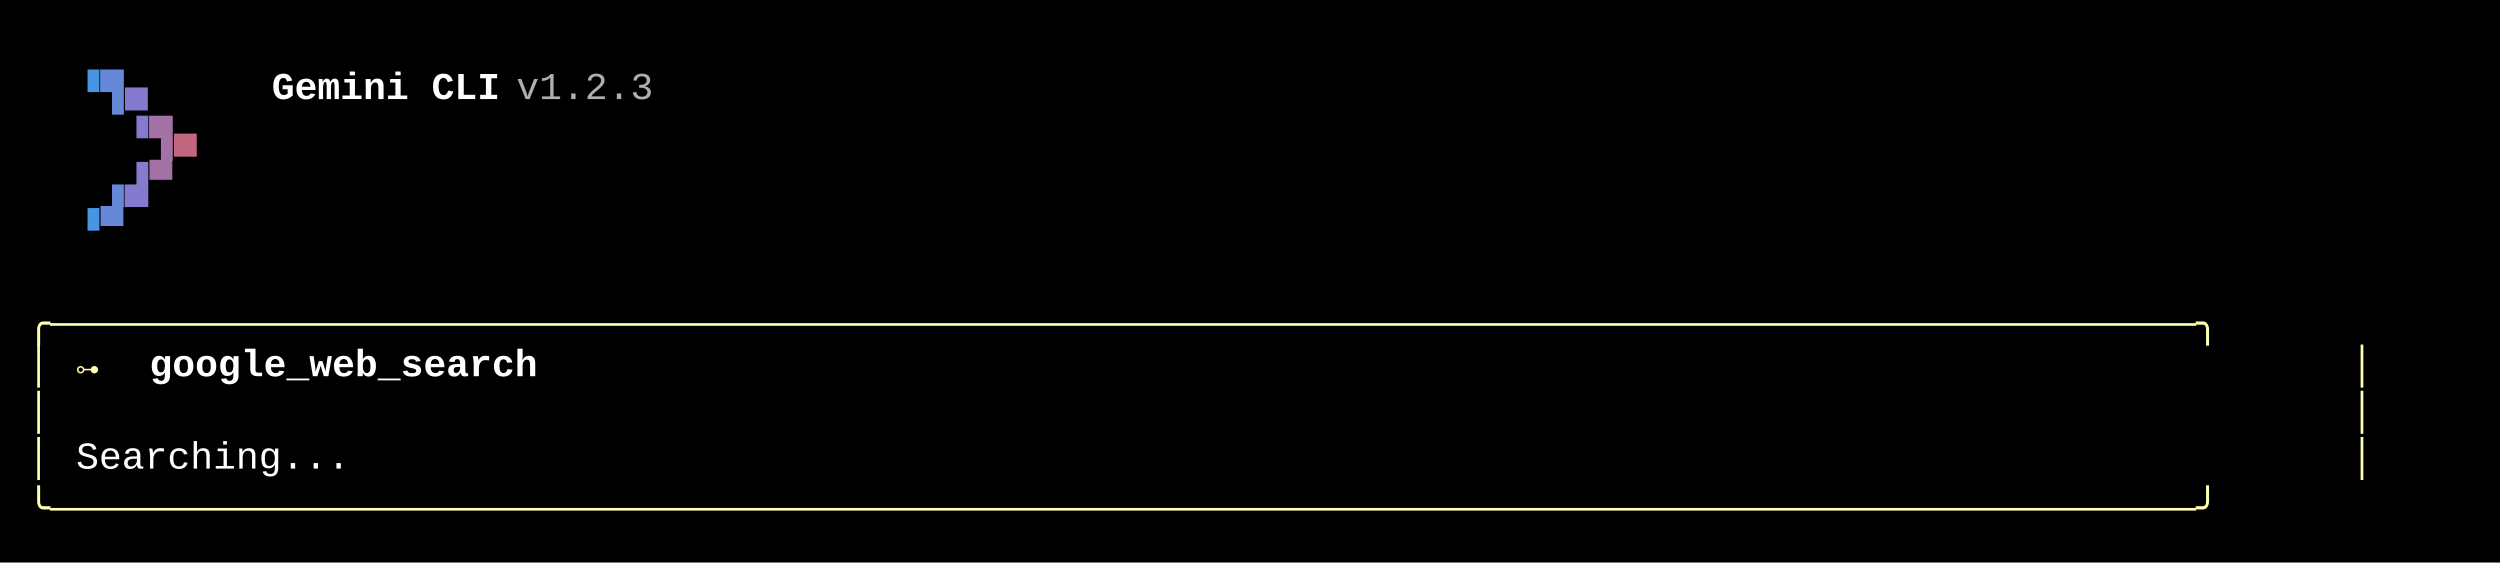
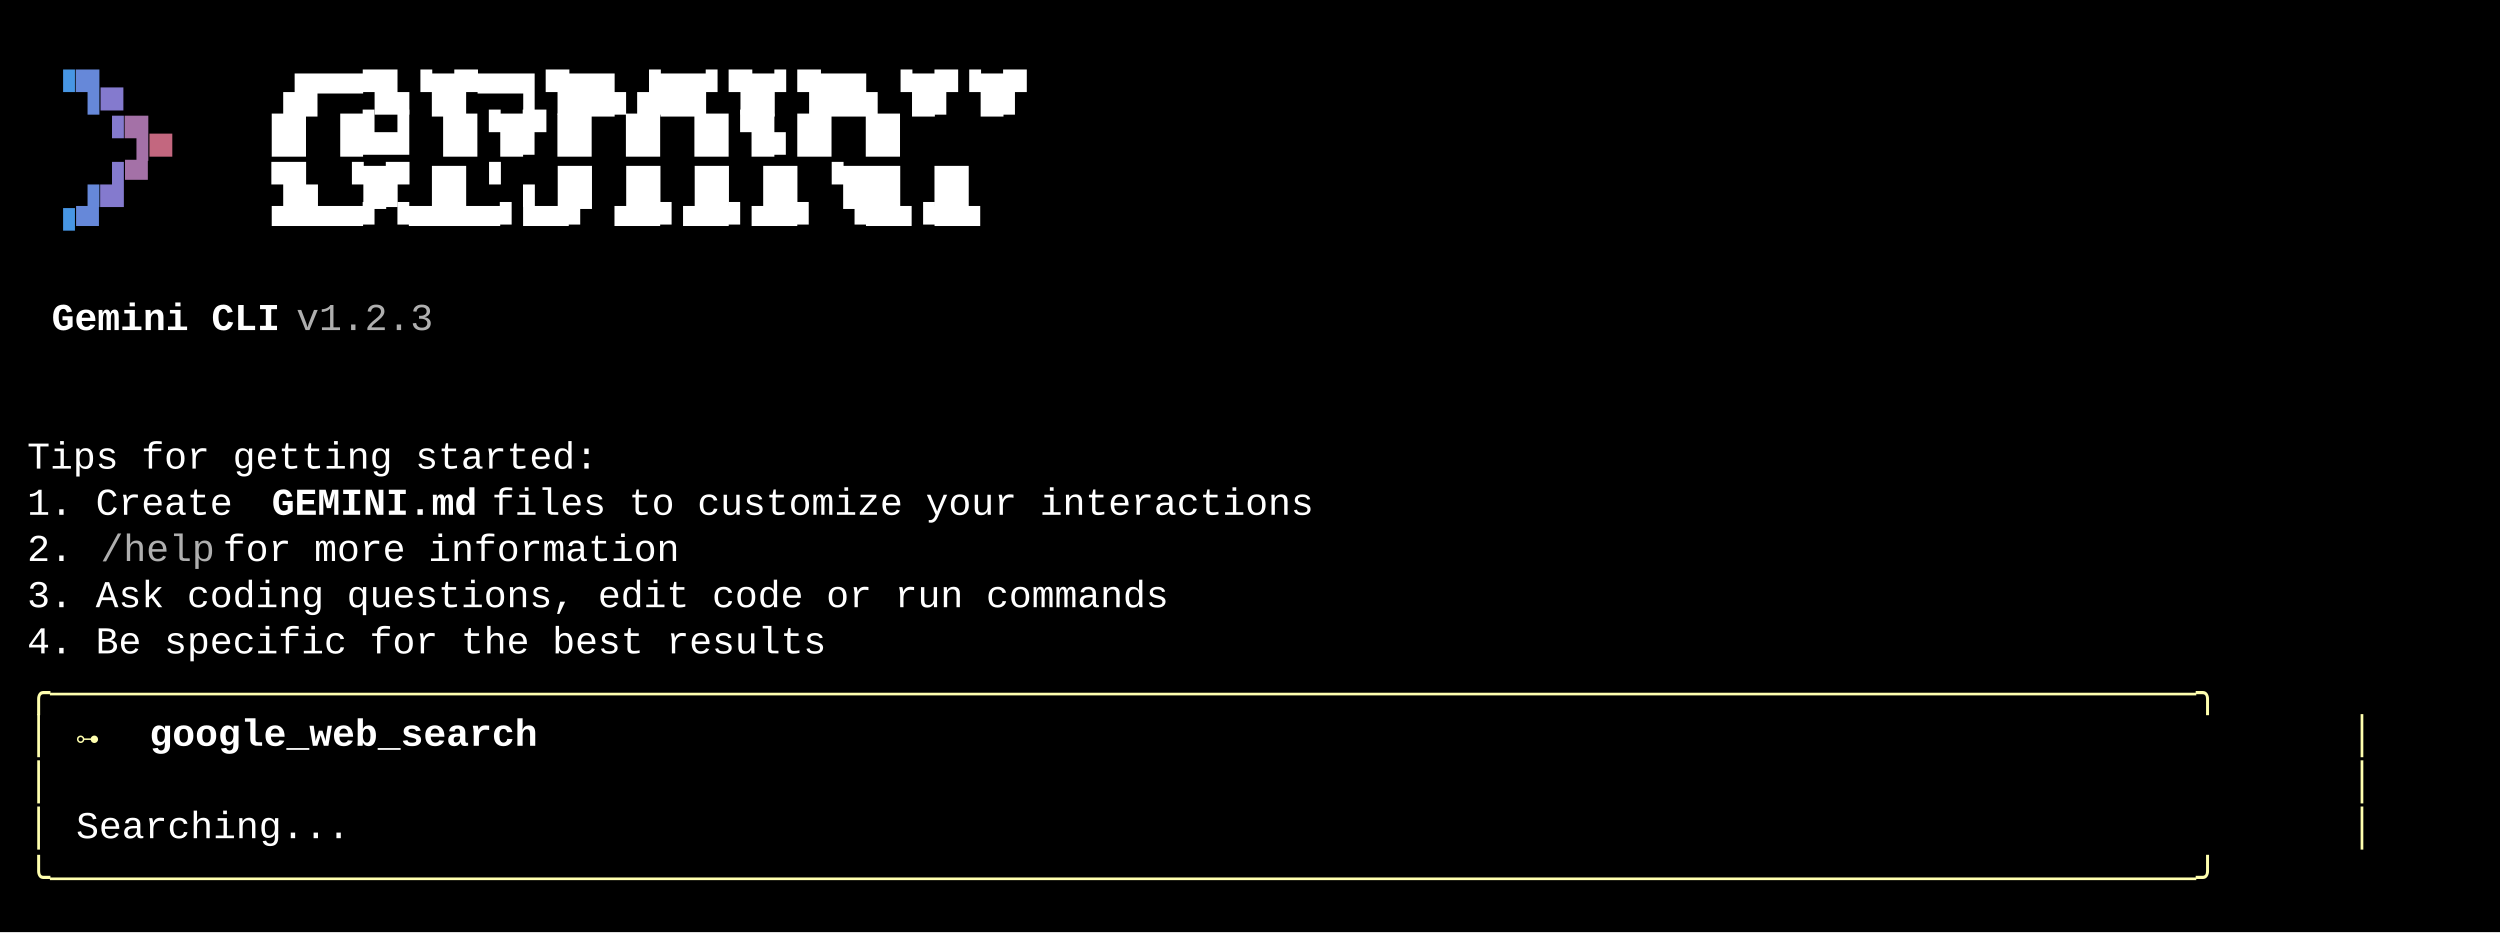
- <svg xmlns="http://www.w3.org/2000/svg" width="920" height="207" viewBox="0 0 920 207">
+ <svg xmlns="http://www.w3.org/2000/svg" width="920" height="343" viewBox="0 0 920 343">
  <style>
    text { font-family: Consolas, "Courier New", monospace; font-size: 14px; dominant-baseline: text-before-edge; white-space: pre; }
  </style>
-   <rect width="920" height="207" fill="#000000" />
+   <rect width="920" height="343" fill="#000000" />
  <g transform="translate(10, 10)">
-     <text x="18" y="19" fill="#4796e4" textLength="9" lengthAdjust="spacingAndGlyphs">▝</text>
-     <text x="27" y="19" fill="#6688d9" textLength="9" lengthAdjust="spacingAndGlyphs">▜</text>
-     <text x="36" y="19" fill="#847ace" textLength="9" lengthAdjust="spacingAndGlyphs">▄</text>
-     <text x="90" y="19" fill="#ffffff" textLength="90" lengthAdjust="spacingAndGlyphs" font-weight="bold">Gemini CLI</text>
-     <text x="180" y="19" fill="#afafaf" textLength="63" lengthAdjust="spacingAndGlyphs"> v1.2.3</text>
-     <text x="36" y="36" fill="#847ace" textLength="9" lengthAdjust="spacingAndGlyphs">▝</text>
-     <text x="45" y="36" fill="#a471a7" textLength="9" lengthAdjust="spacingAndGlyphs">▜</text>
-     <text x="54" y="36" fill="#c3677f" textLength="9" lengthAdjust="spacingAndGlyphs">▄</text>
-     <text x="27" y="53" fill="#6688d9" textLength="9" lengthAdjust="spacingAndGlyphs">▗</text>
-     <text x="36" y="53" fill="#847ace" textLength="9" lengthAdjust="spacingAndGlyphs">▟</text>
-     <text x="45" y="53" fill="#a471a7" textLength="9" lengthAdjust="spacingAndGlyphs">▀</text>
-     <text x="18" y="70" fill="#4796e4" textLength="9" lengthAdjust="spacingAndGlyphs">▝</text>
-     <text x="27" y="70" fill="#6688d9" textLength="9" lengthAdjust="spacingAndGlyphs">▀</text>
-     <text x="0" y="104" fill="#ffffaf" textLength="864" lengthAdjust="spacingAndGlyphs">╭──────────────────────────────────────────────────────────────────────────────────────────────╮</text>
-     <text x="0" y="121" fill="#ffffaf" textLength="9" lengthAdjust="spacingAndGlyphs">│</text>
-     <text x="18" y="121" fill="#ffffaf" textLength="9" lengthAdjust="spacingAndGlyphs">⊶</text>
-     <text x="45" y="121" fill="#ffffff" textLength="153" lengthAdjust="spacingAndGlyphs" font-weight="bold">google_web_search</text>
-     <text x="855" y="121" fill="#ffffaf" textLength="9" lengthAdjust="spacingAndGlyphs">│</text>
-     <text x="0" y="138" fill="#ffffaf" textLength="9" lengthAdjust="spacingAndGlyphs">│</text>
-     <text x="855" y="138" fill="#ffffaf" textLength="9" lengthAdjust="spacingAndGlyphs">│</text>
-     <text x="0" y="155" fill="#ffffaf" textLength="9" lengthAdjust="spacingAndGlyphs">│</text>
-     <text x="18" y="155" fill="#ffffff" textLength="108" lengthAdjust="spacingAndGlyphs">Searching...</text>
-     <text x="855" y="155" fill="#ffffaf" textLength="9" lengthAdjust="spacingAndGlyphs">│</text>
-     <text x="0" y="172" fill="#ffffaf" textLength="864" lengthAdjust="spacingAndGlyphs">╰──────────────────────────────────────────────────────────────────────────────────────────────╯</text>
+     <text x="9" y="19" fill="#4796e4" textLength="9" lengthAdjust="spacingAndGlyphs">▝</text>
+     <text x="18" y="19" fill="#6688d9" textLength="9" lengthAdjust="spacingAndGlyphs">▜</text>
+     <text x="27" y="19" fill="#847ace" textLength="9" lengthAdjust="spacingAndGlyphs">▄</text>
+     <text x="90" y="19" fill="#ffffff" textLength="297" lengthAdjust="spacingAndGlyphs">▗█▀▀▜▙▝█▛▀▀▌▜██▖▟██▘▜█▘▜██▖▝█▛▝█▛</text>
+     <text x="27" y="36" fill="#847ace" textLength="9" lengthAdjust="spacingAndGlyphs">▝</text>
+     <text x="36" y="36" fill="#a471a7" textLength="9" lengthAdjust="spacingAndGlyphs">▜</text>
+     <text x="45" y="36" fill="#c3677f" textLength="9" lengthAdjust="spacingAndGlyphs">▄</text>
+     <text x="90" y="36" fill="#ffffff" textLength="297" lengthAdjust="spacingAndGlyphs">█▌     █▙▟  ▐█▝█▛▐█ ▐█ ▐█▝█▖█▌ █▌</text>
+     <text x="18" y="53" fill="#6688d9" textLength="9" lengthAdjust="spacingAndGlyphs">▗</text>
+     <text x="27" y="53" fill="#847ace" textLength="9" lengthAdjust="spacingAndGlyphs">▟</text>
+     <text x="36" y="53" fill="#a471a7" textLength="9" lengthAdjust="spacingAndGlyphs">▀</text>
+     <text x="90" y="53" fill="#ffffff" textLength="297" lengthAdjust="spacingAndGlyphs">▜▙ ▝█▛ █▌▝ ▖▐█   ▐█ ▐█ ▐█ ▝██▌ █▌</text>
+     <text x="9" y="70" fill="#4796e4" textLength="9" lengthAdjust="spacingAndGlyphs">▝</text>
+     <text x="18" y="70" fill="#6688d9" textLength="9" lengthAdjust="spacingAndGlyphs">▀</text>
+     <text x="90" y="70" fill="#ffffff" textLength="297" lengthAdjust="spacingAndGlyphs"> ▀▀▀▀▘▝▀▀▀▀▘▀▀▘  ▀▀▘▀▀▘▀▀▘ ▝▀▀▝▀▀</text>
+     <text x="9" y="104" fill="#ffffff" textLength="90" lengthAdjust="spacingAndGlyphs" font-weight="bold">Gemini CLI</text>
+     <text x="99" y="104" fill="#afafaf" textLength="63" lengthAdjust="spacingAndGlyphs"> v1.2.3</text>
+     <text x="0" y="155" fill="#ffffff" textLength="225" lengthAdjust="spacingAndGlyphs">Tips for getting started:</text>
+     <text x="0" y="172" fill="#ffffff" textLength="90" lengthAdjust="spacingAndGlyphs">1. Create </text>
+     <text x="90" y="172" fill="#ffffff" textLength="81" lengthAdjust="spacingAndGlyphs" font-weight="bold">GEMINI.md</text>
+     <text x="171" y="172" fill="#ffffff" textLength="333" lengthAdjust="spacingAndGlyphs"> files to customize your interactions</text>
+     <text x="0" y="189" fill="#ffffff" textLength="27" lengthAdjust="spacingAndGlyphs">2. </text>
+     <text x="27" y="189" fill="#afafaf" textLength="45" lengthAdjust="spacingAndGlyphs">/help</text>
+     <text x="72" y="189" fill="#ffffff" textLength="189" lengthAdjust="spacingAndGlyphs"> for more information</text>
+     <text x="0" y="206" fill="#ffffff" textLength="450" lengthAdjust="spacingAndGlyphs">3. Ask coding questions, edit code or run commands</text>
+     <text x="0" y="223" fill="#ffffff" textLength="315" lengthAdjust="spacingAndGlyphs">4. Be specific for the best results</text>
+     <text x="0" y="240" fill="#ffffaf" textLength="864" lengthAdjust="spacingAndGlyphs">╭──────────────────────────────────────────────────────────────────────────────────────────────╮</text>
+     <text x="0" y="257" fill="#ffffaf" textLength="9" lengthAdjust="spacingAndGlyphs">│</text>
+     <text x="18" y="257" fill="#ffffaf" textLength="9" lengthAdjust="spacingAndGlyphs">⊶</text>
+     <text x="45" y="257" fill="#ffffff" textLength="153" lengthAdjust="spacingAndGlyphs" font-weight="bold">google_web_search</text>
+     <text x="855" y="257" fill="#ffffaf" textLength="9" lengthAdjust="spacingAndGlyphs">│</text>
+     <text x="0" y="274" fill="#ffffaf" textLength="9" lengthAdjust="spacingAndGlyphs">│</text>
+     <text x="855" y="274" fill="#ffffaf" textLength="9" lengthAdjust="spacingAndGlyphs">│</text>
+     <text x="0" y="291" fill="#ffffaf" textLength="9" lengthAdjust="spacingAndGlyphs">│</text>
+     <text x="18" y="291" fill="#ffffff" textLength="108" lengthAdjust="spacingAndGlyphs">Searching...</text>
+     <text x="855" y="291" fill="#ffffaf" textLength="9" lengthAdjust="spacingAndGlyphs">│</text>
+     <text x="0" y="308" fill="#ffffaf" textLength="864" lengthAdjust="spacingAndGlyphs">╰──────────────────────────────────────────────────────────────────────────────────────────────╯</text>
  </g>
</svg>
